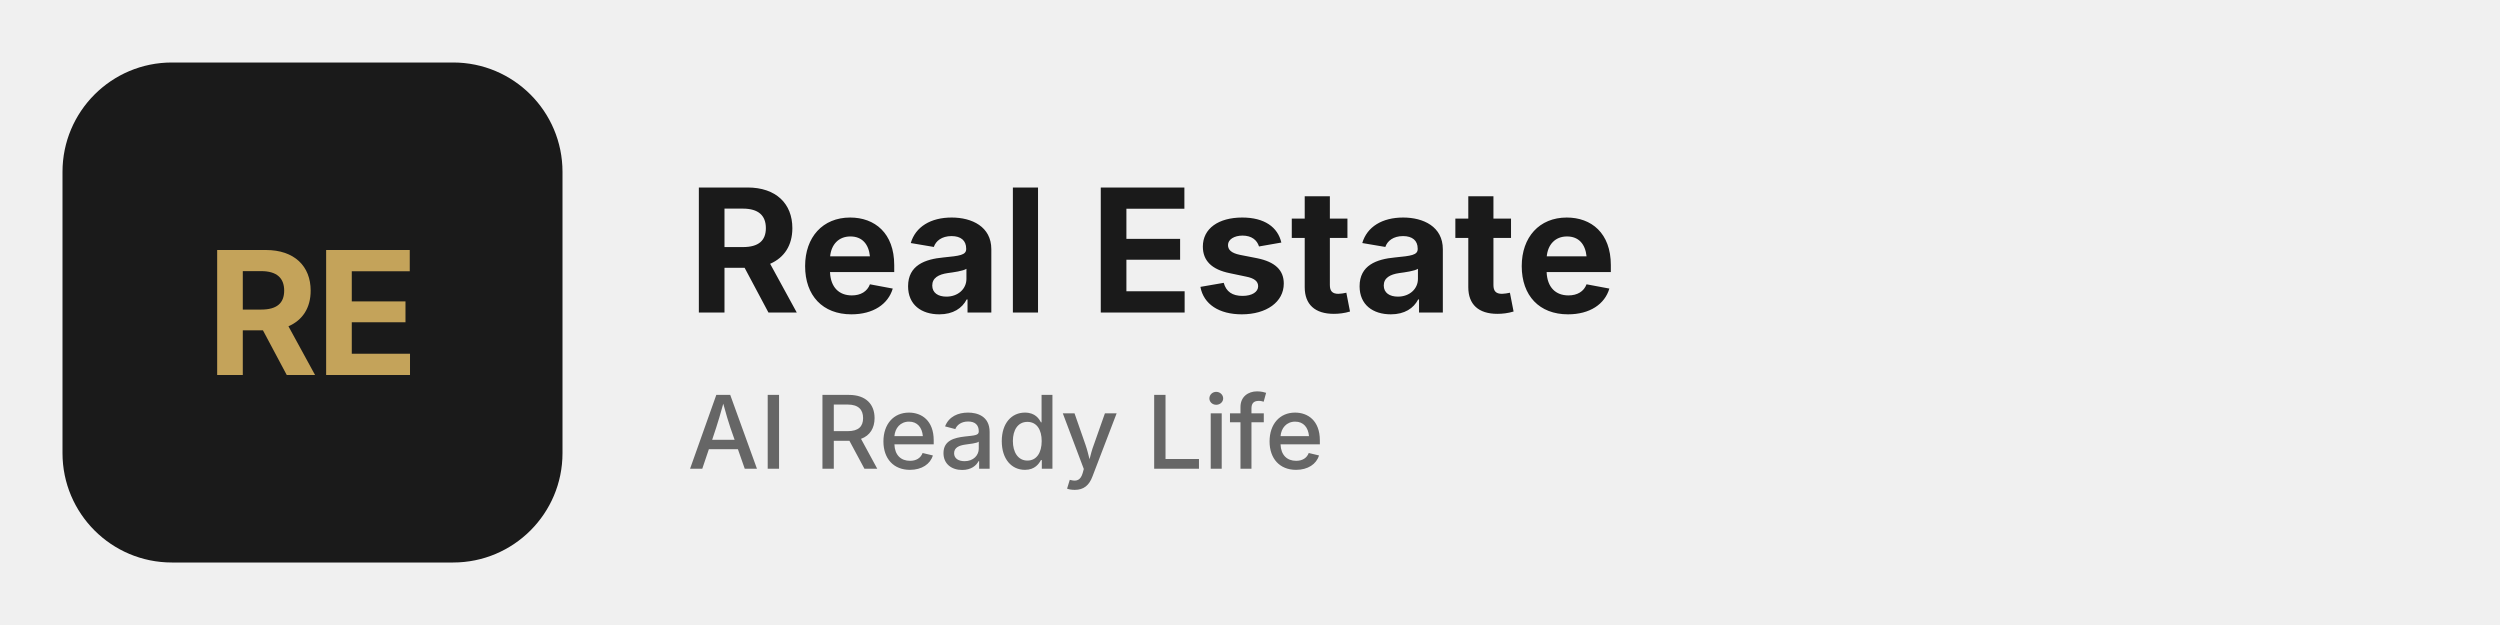
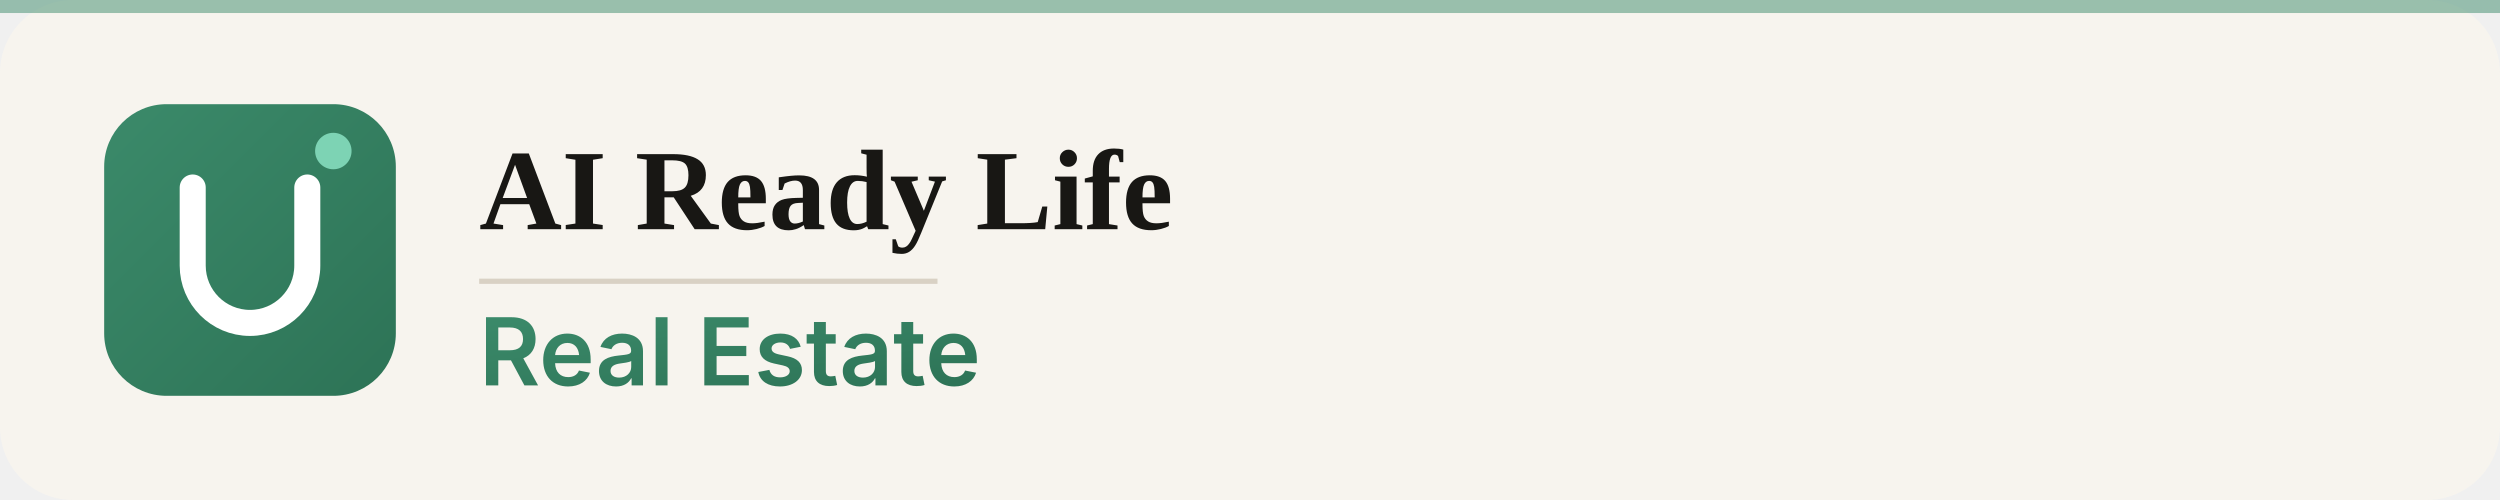
- <svg xmlns="http://www.w3.org/2000/svg" viewBox="0 0 320 80" width="320" height="80">
-   <rect x="8" y="8" width="64" height="64" rx="14" fill="#1A1A1A" />
-   <text x="40" y="48" font-family="system-ui, -apple-system, sans-serif" font-size="22" font-weight="700" fill="#C4A35A" text-anchor="middle" letter-spacing="-0.5">RE</text>
-   <text x="88" y="40" font-family="system-ui, -apple-system, sans-serif" font-size="22" font-weight="700" fill="#1A1A1A">Real Estate</text>
-   <text x="88" y="60" font-family="system-ui, -apple-system, sans-serif" font-size="13" font-weight="500" fill="#666">AI Ready Life</text>
+ <svg xmlns="http://www.w3.org/2000/svg" viewBox="0 0 480 96" width="480" height="96">
+   <defs>
+     <linearGradient id="accent" x1="0" y1="0" x2="1" y2="1">
+       <stop offset="0%" stop-color="#3B8A6A" />
+       <stop offset="100%" stop-color="#2D7356" />
+     </linearGradient>
+   </defs>
+   <rect width="480" height="96" rx="14" fill="#F7F4EE" />
+   <rect x="0" y="0" width="480" height="2.5" fill="#3B8A6A" opacity="0.5" />
+   <rect x="20" y="20" width="56" height="56" rx="12" fill="url(#accent)" />
+   <path d="M37 36v15a11 11 0 0 0 22 0V36" stroke="#fff" stroke-width="5" stroke-linecap="round" fill="none" />
+   <circle cx="64" cy="29" r="3.5" fill="#7dd3b4" />
+   <text x="92" y="44" font-family="Georgia, 'Times New Roman', serif" font-weight="700" font-size="22" fill="#181714">AI Ready Life</text>
+   <line x1="92" y1="54" x2="180" y2="54" stroke="#D9D1C4" stroke-width="1" />
+   <text x="92" y="74" font-family="system-ui, -apple-system, sans-serif" font-weight="600" font-size="18" fill="url(#accent)">Real Estate</text>
</svg>
